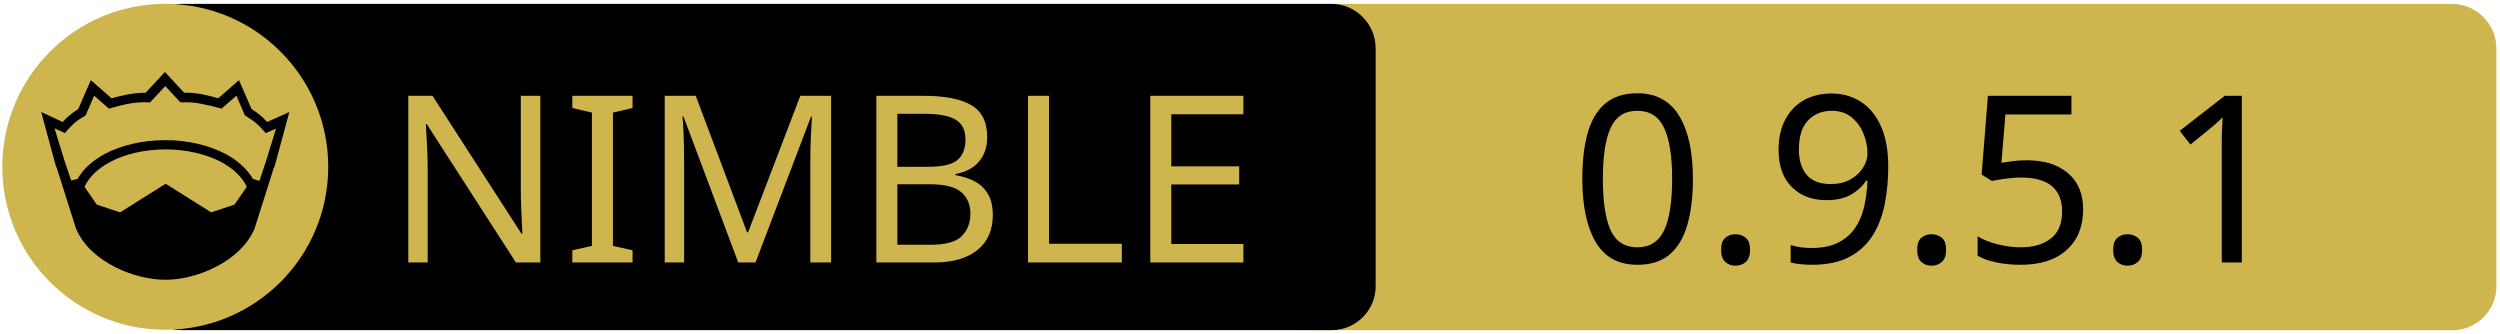
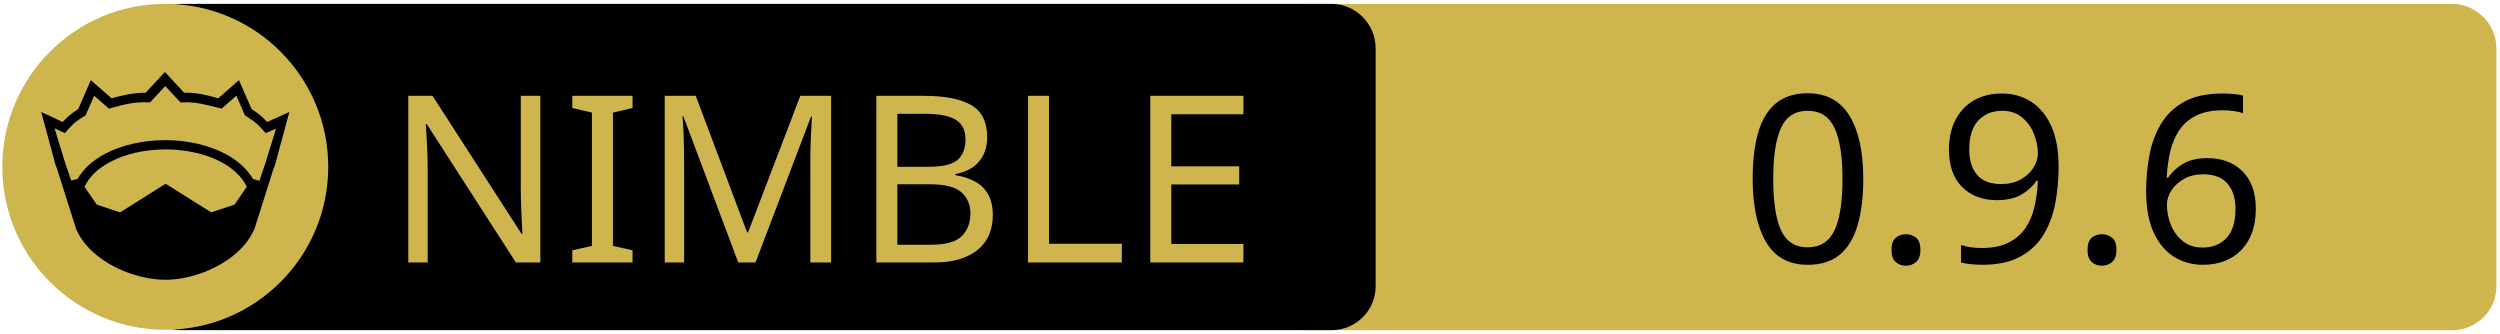
<svg xmlns="http://www.w3.org/2000/svg" xmlns:xlink="http://www.w3.org/1999/xlink" width="675" height="90" xml:space="preserve" version="1.1">
  <a xlink:href="https://github.com/filvyb/DotNimRemoting">
    <g>
      <path fill="#CEB54D" id="svg_15" d="m662.123,89.159l-310.5,0c-6.6,0 -12,-5.4 -12,-12l0,-64.1c0,-6.6 5.4,-12 12,-12l310.4,0c6.6,0 12,5.4 12,12l0,64.1c0.1,6.6 -5.3,12 -11.9,12z" />
      <path id="svg_1" d="m359.524,89.139l-310.5,0c-6.6,0 -12,-5.4 -12,-12l0,-64.1c0,-6.6 5.4,-12 12,-12l310.4,0c6.6,0 12,5.4 12,12l0,64.1c0.1,6.6 -5.3,12 -11.9,12z" />
      <rect id="svg_2" fill="none" height="45.9" width="315.3" class="st0" y="24.539" x="60.224" />
      <circle id="svg_4" fill="#CEB54D" r="44" cy="45.039" cx="44.624" class="st1" />
      <g id="XMLID_4_">
        <path id="svg_5" d="m78.124,30.239l-3.9,14.4l-0.4,1l-5.1,16.1c0,0 0,0 0,0c-2,4.7 -6.1,8.1 -10.6,10.4c-4.5,2.3 -9.5,3.4 -13.5,3.4c-4,0 -8.9,-1.1 -13.5,-3.4c-4.5,-2.3 -8.6,-5.7 -10.6,-10.4c0,0 0,0 0,0l-5.1,-16.1l-0.4,-1l-3.9,-14.4l5.8,2.7c0.9,-1 2,-2.1 4.2,-3.5l3.4,-7.8l5.6,4.9c2.9,-0.8 5.8,-1.5 9.2,-1.5l5.2,-5.6l5.2,5.6c3.4,-0.1 6.4,0.7 9.2,1.5l5.6,-4.9l3.4,7.8c2.2,1.4 3.3,2.5 4.2,3.5l6,-2.7z" />
        <g id="XMLID_6_">
          <g id="svg_6">
            <path id="svg_7" fill="#CEB54D" d="m66.624,50.439l-3.3,4.8l-6.3,2.1l-12.1,-7.6c-0.1,-0.1 -0.3,-0.1 -0.4,0l-12.1,7.6l-6.3,-2.1l-3.3,-4.8c1.2,-2.6 3.5,-4.9 6.9,-6.7c3.9,-2.1 9.2,-3.4 15,-3.4c5.7,0 11,1.3 15,3.4c3.3,1.8 5.7,4.1 6.9,6.7z" class="st1" />
          </g>
          <g id="svg_8" />
        </g>
        <g id="XMLID_5_">
          <g id="svg_9">
            <path id="svg_10" fill="#CEB54D" d="m74.524,34.739l-2.8,9.1l-1.7,5l-1.6,-0.5c0,0 -0.1,0 -0.1,0c-1.6,-2.7 -4.2,-5.1 -7.5,-6.8c-4.4,-2.3 -10,-3.7 -16.2,-3.7c-6.2,0 -11.9,1.4 -16.3,3.7c-3.3,1.8 -5.9,4.1 -7.4,6.8c0,0 -0.1,0 -0.1,0l-1.6,0.4l-1.7,-5l-2.8,-9.1l2.8,1.3l0.6,-0.7c1.2,-1.3 1.8,-2.2 4.7,-3.9l0.3,-0.2l2.3,-5.3l4,3.5l0.7,-0.2c3.2,-0.9 6.3,-1.7 9.8,-1.5l0.6,0l4.1,-4.4l4.1,4.4l0.6,0c3.5,-0.2 6.5,0.7 9.8,1.5l0.7,0.2l4,-3.5l2.3,5.3l0.3,0.2c2.9,1.8 3.5,2.6 4.7,3.9l0.6,0.7l2.8,-1.2z" class="st1" />
          </g>
          <g id="svg_11" />
        </g>
      </g>
      <text x="-442" y="-350.021" id="svg_16" font-size="63px" font-family="'PT Sans Caption', 'Tahoma', 'Helvetica Neue Medium', 'PT Sans', sans-serif" fill="#CEB54D" class="st1 st2 st3" transform="matrix(1 0 0 1 546.13 420.879)">NIMBLE</text>
-       <text x="-122.0" y="-350.012" id="svg_17" font-size="63.012px" font-family="'PT Sans Caption', 'Tahoma', 'Helvetica Neue Medium', 'PT Sans', sans-serif" fill="#000000" class="st1 st2 st3" transform="matrix(1 0 0 1 546.13 420.879)">0.9.5.1</text>
+       <text x="-76.0" y="-350.012" id="svg_17" font-size="63.012px" font-family="'PT Sans Caption', 'Tahoma', 'Helvetica Neue Medium', 'PT Sans', sans-serif" fill="#000000" class="st1 st2 st3" transform="matrix(1 0 0 1 546.13 420.879)">0.9.6</text>
    </g>
  </a>
</svg>
